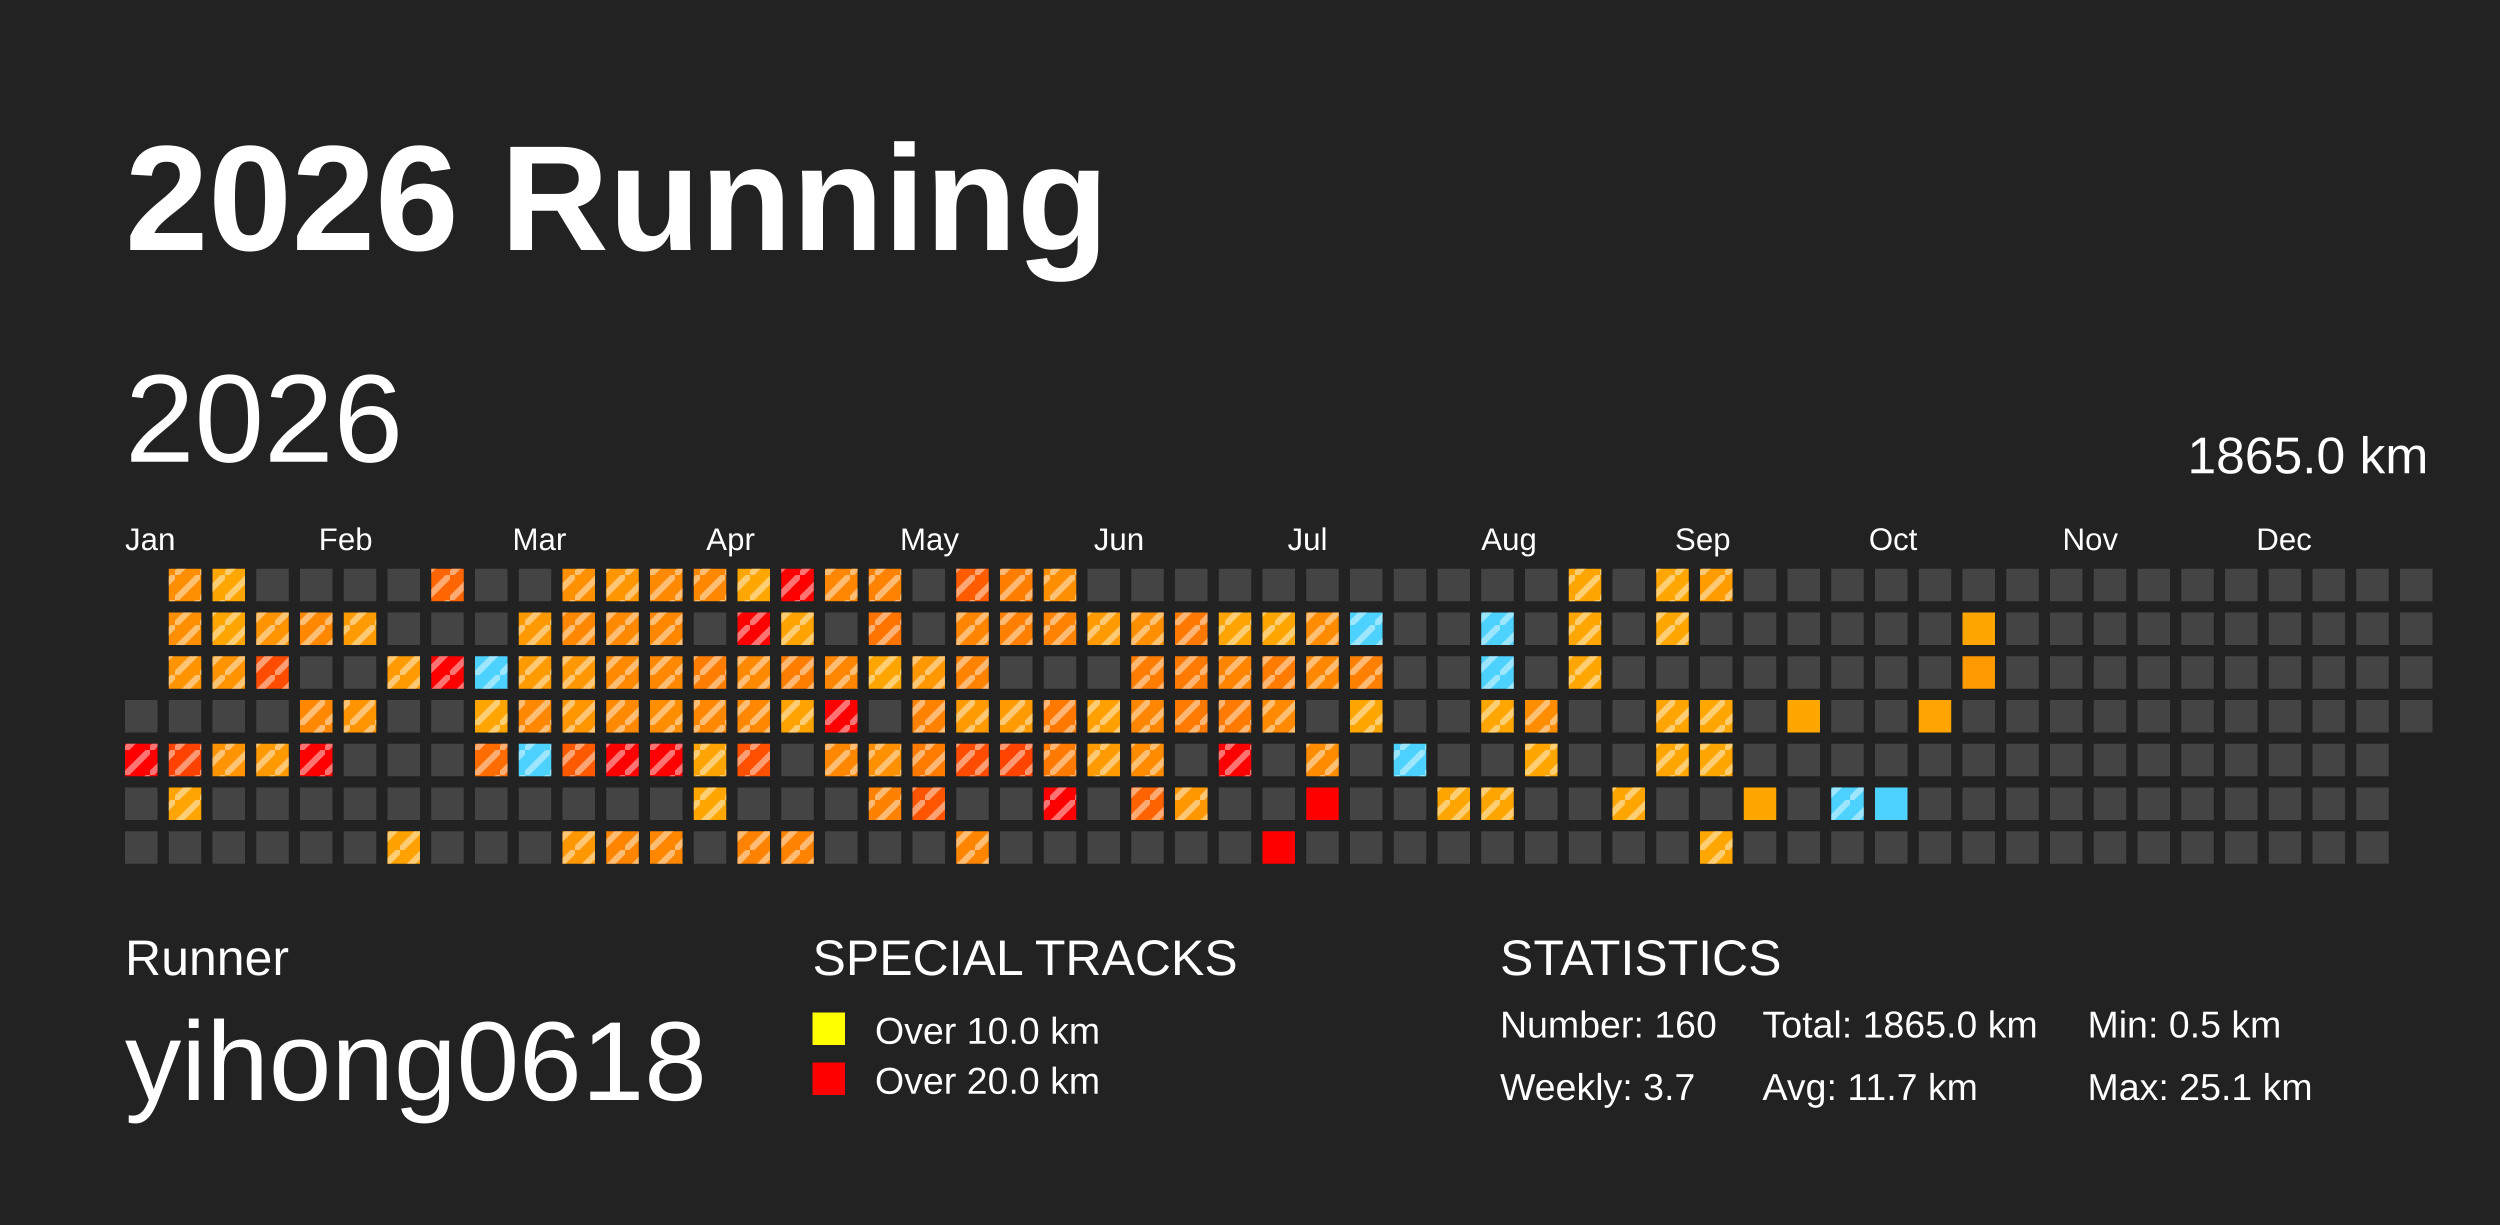
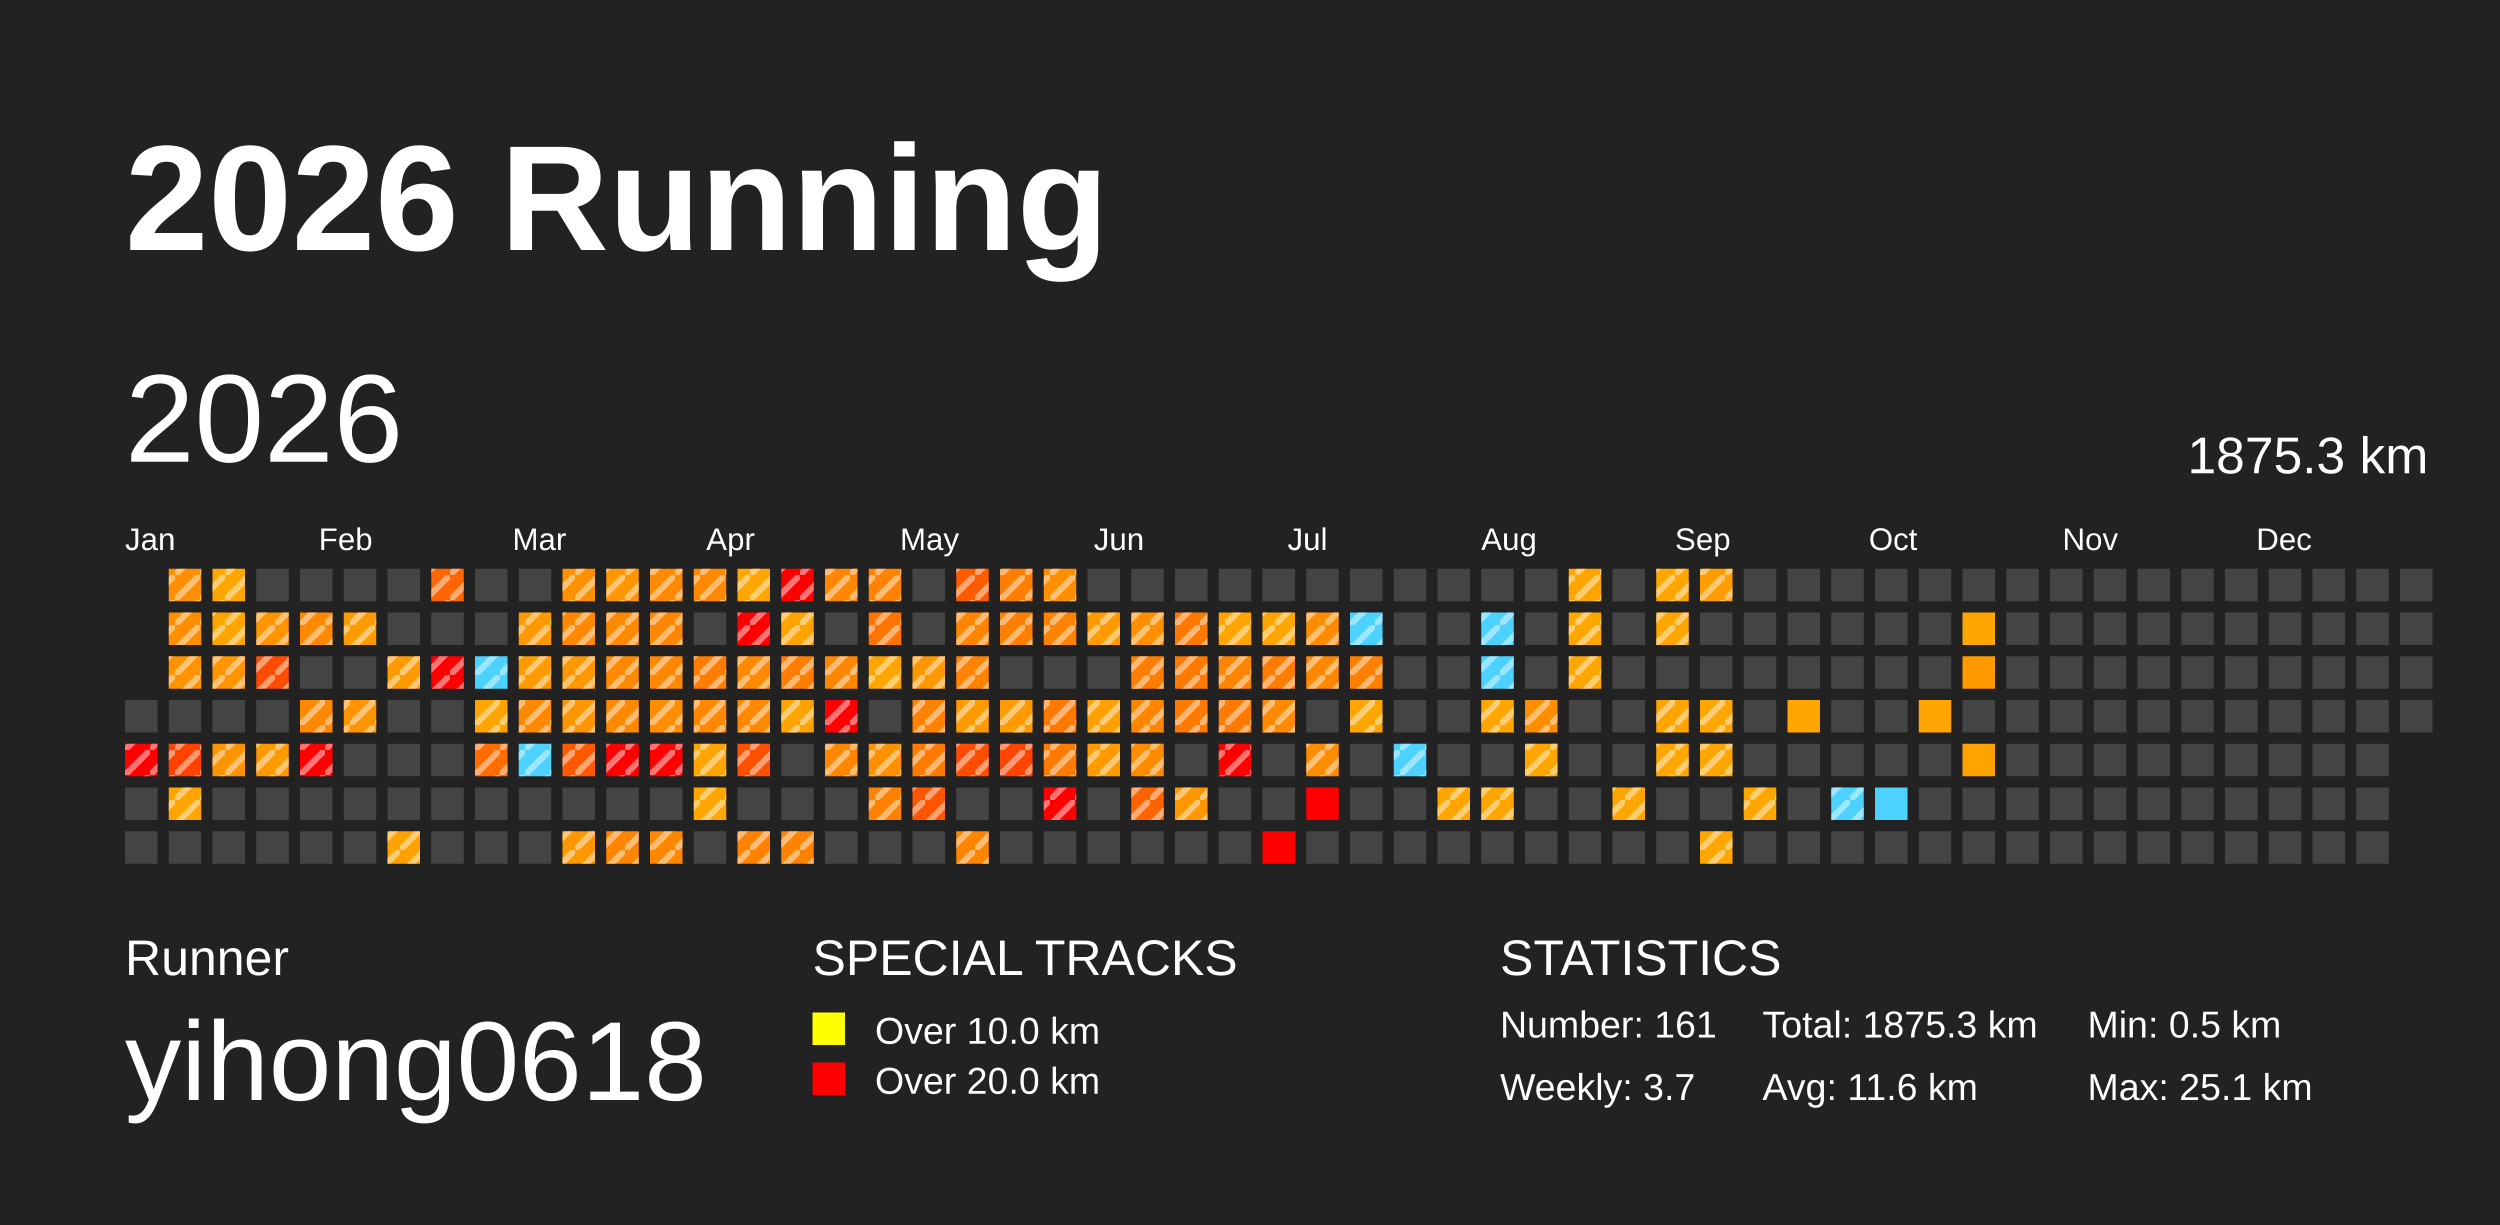
<svg xmlns="http://www.w3.org/2000/svg" baseProfile="full" height="98mm" version="1.1" viewBox="0,0,200,98" width="200mm">
  <defs>
    <pattern height="2" id="indoor-stripe" patternUnits="userSpaceOnUse" width="2">
      <line stroke="white" stroke-opacity="0.45" stroke-width="0.5" x1="0" x2="2" y1="2" y2="0" />
    </pattern>
  </defs>
  <rect fill="#222222" height="98" width="200" x="0" y="0" />
  <text fill="#FFFFFF" style="font-size:12px; font-family:Arial; font-weight:bold;" x="10" y="20">2026 Running</text>
  <text fill="#FFFFFF" style="font-size:4px; font-family:Arial" x="10" y="78">Runner</text>
  <text fill="#FFFFFF" style="font-size:9px; font-family:Arial" x="10" y="88">yihong0618</text>
  <text fill="#FFFFFF" style="font-size:4px; font-family:Arial" x="65" y="78">SPECIAL TRACKS</text>
  <rect fill="yellow" height="2.6" width="2.6" x="65" y="81" />
  <text fill="#FFFFFF" style="font-size:3px; font-family:Arial" x="70" y="83.5">Over 10.0 km</text>
  <rect fill="red" height="2.6" width="2.6" x="65" y="85" />
  <text fill="#FFFFFF" style="font-size:3px; font-family:Arial" x="70" y="87.5">Over 20.0 km</text>
  <text fill="#FFFFFF" style="font-size:4px; font-family:Arial" x="120" y="78">STATISTICS</text>
-   <text fill="#FFFFFF" style="font-size:3px; font-family:Arial" x="120" y="83">Number: 160</text>
+   <text fill="#FFFFFF" style="font-size:3px; font-family:Arial" x="120" y="83">Number: 161</text>
  <text fill="#FFFFFF" style="font-size:3px; font-family:Arial" x="120" y="88">Weekly: 3.7</text>
-   <text fill="#FFFFFF" style="font-size:3px; font-family:Arial" x="141" y="83">Total: 1865.0 km</text>
-   <text fill="#FFFFFF" style="font-size:3px; font-family:Arial" x="141" y="88">Avg: 11.7 km</text>
+   <text fill="#FFFFFF" style="font-size:3px; font-family:Arial" x="141" y="83">Total: 1875.3 km</text>
+   <text fill="#FFFFFF" style="font-size:3px; font-family:Arial" x="141" y="88">Avg: 11.6 km</text>
  <text fill="#FFFFFF" style="font-size:3px; font-family:Arial" x="167" y="83">Min: 0.5 km</text>
  <text fill="#FFFFFF" style="font-size:3px; font-family:Arial" x="167" y="88">Max: 25.1 km</text>
  <text dominant-baseline="hanging" fill="#FFFFFF" style="font-size:10.0px; font-family:Arial;" x="10" y="30">2026</text>
-   <text dominant-baseline="hanging" fill="#FFFFFF" style="font-size:4.125px; font-family:Arial;" x="175" y="35">1865.0 km</text>
+   <text dominant-baseline="hanging" fill="#FFFFFF" style="font-size:4.125px; font-family:Arial;" x="175" y="35">1875.3 km</text>
  <text fill="#FFFFFF" style="font-size:2.5px; font-family:Arial" x="10.0" y="44">Jan</text>
  <text fill="#FFFFFF" style="font-size:2.5px; font-family:Arial" x="25.5" y="44">Feb</text>
  <text fill="#FFFFFF" style="font-size:2.5px; font-family:Arial" x="41.0" y="44">Mar</text>
  <text fill="#FFFFFF" style="font-size:2.5px; font-family:Arial" x="56.5" y="44">Apr</text>
  <text fill="#FFFFFF" style="font-size:2.5px; font-family:Arial" x="72.0" y="44">May</text>
  <text fill="#FFFFFF" style="font-size:2.5px; font-family:Arial" x="87.5" y="44">Jun</text>
  <text fill="#FFFFFF" style="font-size:2.5px; font-family:Arial" x="103.0" y="44">Jul</text>
  <text fill="#FFFFFF" style="font-size:2.5px; font-family:Arial" x="118.5" y="44">Aug</text>
  <text fill="#FFFFFF" style="font-size:2.5px; font-family:Arial" x="134.0" y="44">Sep</text>
  <text fill="#FFFFFF" style="font-size:2.5px; font-family:Arial" x="149.5" y="44">Oct</text>
  <text fill="#FFFFFF" style="font-size:2.5px; font-family:Arial" x="165.0" y="44">Nov</text>
  <text fill="#FFFFFF" style="font-size:2.5px; font-family:Arial" x="180.5" y="44">Dec</text>
  <rect fill="#444444" height="2.6" width="2.6" x="10.0" y="56.0" />
  <rect fill="red" height="2.6" width="2.6" x="10.0" y="59.5" />
  <rect fill="url(#indoor-stripe)" height="2.6" style="pointer-events: none;" width="2.6" x="10.0" y="59.5" />
  <rect fill="#444444" height="2.6" width="2.6" x="10.0" y="63.0" />
  <rect fill="#444444" height="2.6" width="2.6" x="10.0" y="66.5" />
  <rect fill="#ff8f00" height="2.6" width="2.6" x="13.5" y="45.5" />
  <rect fill="url(#indoor-stripe)" height="2.6" style="pointer-events: none;" width="2.6" x="13.5" y="45.5" />
  <rect fill="#ff8f00" height="2.6" width="2.6" x="13.5" y="49.0" />
  <rect fill="url(#indoor-stripe)" height="2.6" style="pointer-events: none;" width="2.6" x="13.5" y="49.0" />
  <rect fill="#ff9300" height="2.6" width="2.6" x="13.5" y="52.5" />
  <rect fill="url(#indoor-stripe)" height="2.6" style="pointer-events: none;" width="2.6" x="13.5" y="52.5" />
  <rect fill="#444444" height="2.6" width="2.6" x="13.5" y="56.0" />
  <rect fill="#ff4200" height="2.6" width="2.6" x="13.5" y="59.5" />
  <rect fill="url(#indoor-stripe)" height="2.6" style="pointer-events: none;" width="2.6" x="13.5" y="59.5" />
  <rect fill="#ffa400" height="2.6" width="2.6" x="13.5" y="63.0" />
  <rect fill="url(#indoor-stripe)" height="2.6" style="pointer-events: none;" width="2.6" x="13.5" y="63.0" />
  <rect fill="#444444" height="2.6" width="2.6" x="13.5" y="66.5" />
  <rect fill="#ffa600" height="2.6" width="2.6" x="17.0" y="45.5" />
  <rect fill="url(#indoor-stripe)" height="2.6" style="pointer-events: none;" width="2.6" x="17.0" y="45.5" />
  <rect fill="#ffa500" height="2.6" width="2.6" x="17.0" y="49.0" />
  <rect fill="url(#indoor-stripe)" height="2.6" style="pointer-events: none;" width="2.6" x="17.0" y="49.0" />
  <rect fill="#ff9300" height="2.6" width="2.6" x="17.0" y="52.5" />
  <rect fill="url(#indoor-stripe)" height="2.6" style="pointer-events: none;" width="2.6" x="17.0" y="52.5" />
  <rect fill="#444444" height="2.6" width="2.6" x="17.0" y="56.0" />
  <rect fill="#ff9400" height="2.6" width="2.6" x="17.0" y="59.5" />
  <rect fill="url(#indoor-stripe)" height="2.6" style="pointer-events: none;" width="2.6" x="17.0" y="59.5" />
  <rect fill="#444444" height="2.6" width="2.6" x="17.0" y="63.0" />
  <rect fill="#444444" height="2.6" width="2.6" x="17.0" y="66.5" />
  <rect fill="#444444" height="2.6" width="2.6" x="20.5" y="45.5" />
  <rect fill="#ff9400" height="2.6" width="2.6" x="20.5" y="49.0" />
  <rect fill="url(#indoor-stripe)" height="2.6" style="pointer-events: none;" width="2.6" x="20.5" y="49.0" />
  <rect fill="#ff4c00" height="2.6" width="2.6" x="20.5" y="52.5" />
  <rect fill="url(#indoor-stripe)" height="2.6" style="pointer-events: none;" width="2.6" x="20.5" y="52.5" />
  <rect fill="#444444" height="2.6" width="2.6" x="20.5" y="56.0" />
  <rect fill="#ff9900" height="2.6" width="2.6" x="20.5" y="59.5" />
  <rect fill="url(#indoor-stripe)" height="2.6" style="pointer-events: none;" width="2.6" x="20.5" y="59.5" />
  <rect fill="#444444" height="2.6" width="2.6" x="20.5" y="63.0" />
  <rect fill="#444444" height="2.6" width="2.6" x="20.5" y="66.5" />
  <rect fill="#444444" height="2.6" width="2.6" x="24.0" y="45.5" />
  <rect fill="#ff8800" height="2.6" width="2.6" x="24.0" y="49.0" />
  <rect fill="url(#indoor-stripe)" height="2.6" style="pointer-events: none;" width="2.6" x="24.0" y="49.0" />
  <rect fill="#444444" height="2.6" width="2.6" x="24.0" y="52.5" />
  <rect fill="#ff8800" height="2.6" width="2.6" x="24.0" y="56.0" />
  <rect fill="url(#indoor-stripe)" height="2.6" style="pointer-events: none;" width="2.6" x="24.0" y="56.0" />
  <rect fill="red" height="2.6" width="2.6" x="24.0" y="59.5" />
  <rect fill="url(#indoor-stripe)" height="2.6" style="pointer-events: none;" width="2.6" x="24.0" y="59.5" />
  <rect fill="#444444" height="2.6" width="2.6" x="24.0" y="63.0" />
  <rect fill="#444444" height="2.6" width="2.6" x="24.0" y="66.5" />
  <rect fill="#444444" height="2.6" width="2.6" x="27.5" y="45.5" />
  <rect fill="#ff9b00" height="2.6" width="2.6" x="27.5" y="49.0" />
  <rect fill="url(#indoor-stripe)" height="2.6" style="pointer-events: none;" width="2.6" x="27.5" y="49.0" />
  <rect fill="#444444" height="2.6" width="2.6" x="27.5" y="52.5" />
  <rect fill="#ff9400" height="2.6" width="2.6" x="27.5" y="56.0" />
  <rect fill="url(#indoor-stripe)" height="2.6" style="pointer-events: none;" width="2.6" x="27.5" y="56.0" />
  <rect fill="#444444" height="2.6" width="2.6" x="27.5" y="59.5" />
  <rect fill="#444444" height="2.6" width="2.6" x="27.5" y="63.0" />
  <rect fill="#444444" height="2.6" width="2.6" x="27.5" y="66.5" />
  <rect fill="#444444" height="2.6" width="2.6" x="31.0" y="45.5" />
  <rect fill="#444444" height="2.6" width="2.6" x="31.0" y="49.0" />
  <rect fill="#ff9b00" height="2.6" width="2.6" x="31.0" y="52.5" />
  <rect fill="url(#indoor-stripe)" height="2.6" style="pointer-events: none;" width="2.6" x="31.0" y="52.5" />
  <rect fill="#444444" height="2.6" width="2.6" x="31.0" y="56.0" />
  <rect fill="#444444" height="2.6" width="2.6" x="31.0" y="59.5" />
  <rect fill="#444444" height="2.6" width="2.6" x="31.0" y="63.0" />
  <rect fill="#ffa200" height="2.6" width="2.6" x="31.0" y="66.5" />
  <rect fill="url(#indoor-stripe)" height="2.6" style="pointer-events: none;" width="2.6" x="31.0" y="66.5" />
  <rect fill="#ff6500" height="2.6" width="2.6" x="34.5" y="45.5" />
  <rect fill="url(#indoor-stripe)" height="2.6" style="pointer-events: none;" width="2.6" x="34.5" y="45.5" />
  <rect fill="#444444" height="2.6" width="2.6" x="34.5" y="49.0" />
  <rect fill="red" height="2.6" width="2.6" x="34.5" y="52.5" />
  <rect fill="url(#indoor-stripe)" height="2.6" style="pointer-events: none;" width="2.6" x="34.5" y="52.5" />
  <rect fill="#444444" height="2.6" width="2.6" x="34.5" y="56.0" />
  <rect fill="#444444" height="2.6" width="2.6" x="34.5" y="59.5" />
  <rect fill="#444444" height="2.6" width="2.6" x="34.5" y="63.0" />
  <rect fill="#444444" height="2.6" width="2.6" x="34.5" y="66.5" />
  <rect fill="#444444" height="2.6" width="2.6" x="38.0" y="45.5" />
  <rect fill="#444444" height="2.6" width="2.6" x="38.0" y="49.0" />
  <rect fill="#4dd2ff" height="2.6" width="2.6" x="38.0" y="52.5" />
  <rect fill="url(#indoor-stripe)" height="2.6" style="pointer-events: none;" width="2.6" x="38.0" y="52.5" />
  <rect fill="#ffa500" height="2.6" width="2.6" x="38.0" y="56.0" />
  <rect fill="url(#indoor-stripe)" height="2.6" style="pointer-events: none;" width="2.6" x="38.0" y="56.0" />
  <rect fill="#ff6c00" height="2.6" width="2.6" x="38.0" y="59.5" />
  <rect fill="url(#indoor-stripe)" height="2.6" style="pointer-events: none;" width="2.6" x="38.0" y="59.5" />
  <rect fill="#444444" height="2.6" width="2.6" x="38.0" y="63.0" />
  <rect fill="#444444" height="2.6" width="2.6" x="38.0" y="66.5" />
  <rect fill="#444444" height="2.6" width="2.6" x="41.5" y="45.5" />
  <rect fill="#ff9900" height="2.6" width="2.6" x="41.5" y="49.0" />
  <rect fill="url(#indoor-stripe)" height="2.6" style="pointer-events: none;" width="2.6" x="41.5" y="49.0" />
  <rect fill="#ff9b00" height="2.6" width="2.6" x="41.5" y="52.5" />
  <rect fill="url(#indoor-stripe)" height="2.6" style="pointer-events: none;" width="2.6" x="41.5" y="52.5" />
  <rect fill="#ff8800" height="2.6" width="2.6" x="41.5" y="56.0" />
  <rect fill="url(#indoor-stripe)" height="2.6" style="pointer-events: none;" width="2.6" x="41.5" y="56.0" />
  <rect fill="#4dd2ff" height="2.6" width="2.6" x="41.5" y="59.5" />
  <rect fill="url(#indoor-stripe)" height="2.6" style="pointer-events: none;" width="2.6" x="41.5" y="59.5" />
  <rect fill="#444444" height="2.6" width="2.6" x="41.5" y="63.0" />
  <rect fill="#444444" height="2.6" width="2.6" x="41.5" y="66.5" />
  <rect fill="#ff9000" height="2.6" width="2.6" x="45.0" y="45.5" />
  <rect fill="url(#indoor-stripe)" height="2.6" style="pointer-events: none;" width="2.6" x="45.0" y="45.5" />
  <rect fill="#ff8800" height="2.6" width="2.6" x="45.0" y="49.0" />
  <rect fill="url(#indoor-stripe)" height="2.6" style="pointer-events: none;" width="2.6" x="45.0" y="49.0" />
  <rect fill="#ff9700" height="2.6" width="2.6" x="45.0" y="52.5" />
  <rect fill="url(#indoor-stripe)" height="2.6" style="pointer-events: none;" width="2.6" x="45.0" y="52.5" />
  <rect fill="#ff9600" height="2.6" width="2.6" x="45.0" y="56.0" />
  <rect fill="url(#indoor-stripe)" height="2.6" style="pointer-events: none;" width="2.6" x="45.0" y="56.0" />
  <rect fill="#ff5900" height="2.6" width="2.6" x="45.0" y="59.5" />
  <rect fill="url(#indoor-stripe)" height="2.6" style="pointer-events: none;" width="2.6" x="45.0" y="59.5" />
  <rect fill="#444444" height="2.6" width="2.6" x="45.0" y="63.0" />
  <rect fill="#ff9700" height="2.6" width="2.6" x="45.0" y="66.5" />
  <rect fill="url(#indoor-stripe)" height="2.6" style="pointer-events: none;" width="2.6" x="45.0" y="66.5" />
  <rect fill="#ff9600" height="2.6" width="2.6" x="48.5" y="45.5" />
  <rect fill="url(#indoor-stripe)" height="2.6" style="pointer-events: none;" width="2.6" x="48.5" y="45.5" />
  <rect fill="#ff8900" height="2.6" width="2.6" x="48.5" y="49.0" />
  <rect fill="url(#indoor-stripe)" height="2.6" style="pointer-events: none;" width="2.6" x="48.5" y="49.0" />
  <rect fill="#ff8900" height="2.6" width="2.6" x="48.5" y="52.5" />
  <rect fill="url(#indoor-stripe)" height="2.6" style="pointer-events: none;" width="2.6" x="48.5" y="52.5" />
  <rect fill="#ff8900" height="2.6" width="2.6" x="48.5" y="56.0" />
  <rect fill="url(#indoor-stripe)" height="2.6" style="pointer-events: none;" width="2.6" x="48.5" y="56.0" />
  <rect fill="red" height="2.6" width="2.6" x="48.5" y="59.5" />
  <rect fill="url(#indoor-stripe)" height="2.6" style="pointer-events: none;" width="2.6" x="48.5" y="59.5" />
  <rect fill="#444444" height="2.6" width="2.6" x="48.5" y="63.0" />
  <rect fill="#ff8500" height="2.6" width="2.6" x="48.5" y="66.5" />
  <rect fill="url(#indoor-stripe)" height="2.6" style="pointer-events: none;" width="2.6" x="48.5" y="66.5" />
  <rect fill="#ff8900" height="2.6" width="2.6" x="52.0" y="45.5" />
  <rect fill="url(#indoor-stripe)" height="2.6" style="pointer-events: none;" width="2.6" x="52.0" y="45.5" />
  <rect fill="#ff8700" height="2.6" width="2.6" x="52.0" y="49.0" />
  <rect fill="url(#indoor-stripe)" height="2.6" style="pointer-events: none;" width="2.6" x="52.0" y="49.0" />
  <rect fill="#ff8800" height="2.6" width="2.6" x="52.0" y="52.5" />
  <rect fill="url(#indoor-stripe)" height="2.6" style="pointer-events: none;" width="2.6" x="52.0" y="52.5" />
  <rect fill="#ff8d00" height="2.6" width="2.6" x="52.0" y="56.0" />
  <rect fill="url(#indoor-stripe)" height="2.6" style="pointer-events: none;" width="2.6" x="52.0" y="56.0" />
  <rect fill="red" height="2.6" width="2.6" x="52.0" y="59.5" />
  <rect fill="url(#indoor-stripe)" height="2.6" style="pointer-events: none;" width="2.6" x="52.0" y="59.5" />
  <rect fill="#444444" height="2.6" width="2.6" x="52.0" y="63.0" />
  <rect fill="#ff8700" height="2.6" width="2.6" x="52.0" y="66.5" />
  <rect fill="url(#indoor-stripe)" height="2.6" style="pointer-events: none;" width="2.6" x="52.0" y="66.5" />
  <rect fill="#ff8800" height="2.6" width="2.6" x="55.5" y="45.5" />
  <rect fill="url(#indoor-stripe)" height="2.6" style="pointer-events: none;" width="2.6" x="55.5" y="45.5" />
  <rect fill="#444444" height="2.6" width="2.6" x="55.5" y="49.0" />
  <rect fill="#ff7d00" height="2.6" width="2.6" x="55.5" y="52.5" />
  <rect fill="url(#indoor-stripe)" height="2.6" style="pointer-events: none;" width="2.6" x="55.5" y="52.5" />
  <rect fill="#ff8800" height="2.6" width="2.6" x="55.5" y="56.0" />
  <rect fill="url(#indoor-stripe)" height="2.6" style="pointer-events: none;" width="2.6" x="55.5" y="56.0" />
  <rect fill="#ffa400" height="2.6" width="2.6" x="55.5" y="59.5" />
  <rect fill="url(#indoor-stripe)" height="2.6" style="pointer-events: none;" width="2.6" x="55.5" y="59.5" />
  <rect fill="#ffa600" height="2.6" width="2.6" x="55.5" y="63.0" />
  <rect fill="url(#indoor-stripe)" height="2.6" style="pointer-events: none;" width="2.6" x="55.5" y="63.0" />
  <rect fill="#444444" height="2.6" width="2.6" x="55.5" y="66.5" />
  <rect fill="#ffa600" height="2.6" width="2.6" x="59.0" y="45.5" />
  <rect fill="url(#indoor-stripe)" height="2.6" style="pointer-events: none;" width="2.6" x="59.0" y="45.5" />
  <rect fill="red" height="2.6" width="2.6" x="59.0" y="49.0" />
  <rect fill="url(#indoor-stripe)" height="2.6" style="pointer-events: none;" width="2.6" x="59.0" y="49.0" />
  <rect fill="#ff8900" height="2.6" width="2.6" x="59.0" y="52.5" />
  <rect fill="url(#indoor-stripe)" height="2.6" style="pointer-events: none;" width="2.6" x="59.0" y="52.5" />
  <rect fill="#ff8800" height="2.6" width="2.6" x="59.0" y="56.0" />
  <rect fill="url(#indoor-stripe)" height="2.6" style="pointer-events: none;" width="2.6" x="59.0" y="56.0" />
  <rect fill="#ff4f00" height="2.6" width="2.6" x="59.0" y="59.5" />
  <rect fill="url(#indoor-stripe)" height="2.6" style="pointer-events: none;" width="2.6" x="59.0" y="59.5" />
  <rect fill="#444444" height="2.6" width="2.6" x="59.0" y="63.0" />
  <rect fill="#ff8200" height="2.6" width="2.6" x="59.0" y="66.5" />
  <rect fill="url(#indoor-stripe)" height="2.6" style="pointer-events: none;" width="2.6" x="59.0" y="66.5" />
  <rect fill="red" height="2.6" width="2.6" x="62.5" y="45.5" />
  <rect fill="url(#indoor-stripe)" height="2.6" style="pointer-events: none;" width="2.6" x="62.5" y="45.5" />
  <rect fill="#ffa300" height="2.6" width="2.6" x="62.5" y="49.0" />
  <rect fill="url(#indoor-stripe)" height="2.6" style="pointer-events: none;" width="2.6" x="62.5" y="49.0" />
  <rect fill="#ff7e00" height="2.6" width="2.6" x="62.5" y="52.5" />
  <rect fill="url(#indoor-stripe)" height="2.6" style="pointer-events: none;" width="2.6" x="62.5" y="52.5" />
  <rect fill="#ffa300" height="2.6" width="2.6" x="62.5" y="56.0" />
  <rect fill="url(#indoor-stripe)" height="2.6" style="pointer-events: none;" width="2.6" x="62.5" y="56.0" />
  <rect fill="#444444" height="2.6" width="2.6" x="62.5" y="59.5" />
  <rect fill="#444444" height="2.6" width="2.6" x="62.5" y="63.0" />
  <rect fill="#ff8200" height="2.6" width="2.6" x="62.5" y="66.5" />
  <rect fill="url(#indoor-stripe)" height="2.6" style="pointer-events: none;" width="2.6" x="62.5" y="66.5" />
  <rect fill="#ff8600" height="2.6" width="2.6" x="66.0" y="45.5" />
  <rect fill="url(#indoor-stripe)" height="2.6" style="pointer-events: none;" width="2.6" x="66.0" y="45.5" />
  <rect fill="#444444" height="2.6" width="2.6" x="66.0" y="49.0" />
  <rect fill="#ff8600" height="2.6" width="2.6" x="66.0" y="52.5" />
  <rect fill="url(#indoor-stripe)" height="2.6" style="pointer-events: none;" width="2.6" x="66.0" y="52.5" />
  <rect fill="red" height="2.6" width="2.6" x="66.0" y="56.0" />
  <rect fill="url(#indoor-stripe)" height="2.6" style="pointer-events: none;" width="2.6" x="66.0" y="56.0" />
  <rect fill="#ff8700" height="2.6" width="2.6" x="66.0" y="59.5" />
  <rect fill="url(#indoor-stripe)" height="2.6" style="pointer-events: none;" width="2.6" x="66.0" y="59.5" />
  <rect fill="#444444" height="2.6" width="2.6" x="66.0" y="63.0" />
  <rect fill="#444444" height="2.6" width="2.6" x="66.0" y="66.5" />
  <rect fill="#ff8200" height="2.6" width="2.6" x="69.5" y="45.5" />
  <rect fill="url(#indoor-stripe)" height="2.6" style="pointer-events: none;" width="2.6" x="69.5" y="45.5" />
  <rect fill="#ff7300" height="2.6" width="2.6" x="69.5" y="49.0" />
  <rect fill="url(#indoor-stripe)" height="2.6" style="pointer-events: none;" width="2.6" x="69.5" y="49.0" />
  <rect fill="#ffa500" height="2.6" width="2.6" x="69.5" y="52.5" />
  <rect fill="url(#indoor-stripe)" height="2.6" style="pointer-events: none;" width="2.6" x="69.5" y="52.5" />
  <rect fill="#444444" height="2.6" width="2.6" x="69.5" y="56.0" />
  <rect fill="#ff9000" height="2.6" width="2.6" x="69.5" y="59.5" />
  <rect fill="url(#indoor-stripe)" height="2.6" style="pointer-events: none;" width="2.6" x="69.5" y="59.5" />
  <rect fill="#ff8100" height="2.6" width="2.6" x="69.5" y="63.0" />
  <rect fill="url(#indoor-stripe)" height="2.6" style="pointer-events: none;" width="2.6" x="69.5" y="63.0" />
  <rect fill="#444444" height="2.6" width="2.6" x="69.5" y="66.5" />
  <rect fill="#444444" height="2.6" width="2.6" x="73.0" y="45.5" />
  <rect fill="#444444" height="2.6" width="2.6" x="73.0" y="49.0" />
  <rect fill="#ff9700" height="2.6" width="2.6" x="73.0" y="52.5" />
  <rect fill="url(#indoor-stripe)" height="2.6" style="pointer-events: none;" width="2.6" x="73.0" y="52.5" />
  <rect fill="#ff8100" height="2.6" width="2.6" x="73.0" y="56.0" />
  <rect fill="url(#indoor-stripe)" height="2.6" style="pointer-events: none;" width="2.6" x="73.0" y="56.0" />
  <rect fill="#ff7b00" height="2.6" width="2.6" x="73.0" y="59.5" />
  <rect fill="url(#indoor-stripe)" height="2.6" style="pointer-events: none;" width="2.6" x="73.0" y="59.5" />
  <rect fill="#ff5500" height="2.6" width="2.6" x="73.0" y="63.0" />
  <rect fill="url(#indoor-stripe)" height="2.6" style="pointer-events: none;" width="2.6" x="73.0" y="63.0" />
  <rect fill="#444444" height="2.6" width="2.6" x="73.0" y="66.5" />
  <rect fill="#ff5c00" height="2.6" width="2.6" x="76.5" y="45.5" />
  <rect fill="url(#indoor-stripe)" height="2.6" style="pointer-events: none;" width="2.6" x="76.5" y="45.5" />
  <rect fill="#ff8500" height="2.6" width="2.6" x="76.5" y="49.0" />
  <rect fill="url(#indoor-stripe)" height="2.6" style="pointer-events: none;" width="2.6" x="76.5" y="49.0" />
  <rect fill="#ff8200" height="2.6" width="2.6" x="76.5" y="52.5" />
  <rect fill="url(#indoor-stripe)" height="2.6" style="pointer-events: none;" width="2.6" x="76.5" y="52.5" />
  <rect fill="#ff9b00" height="2.6" width="2.6" x="76.5" y="56.0" />
  <rect fill="url(#indoor-stripe)" height="2.6" style="pointer-events: none;" width="2.6" x="76.5" y="56.0" />
  <rect fill="#ff4c00" height="2.6" width="2.6" x="76.5" y="59.5" />
  <rect fill="url(#indoor-stripe)" height="2.6" style="pointer-events: none;" width="2.6" x="76.5" y="59.5" />
  <rect fill="#444444" height="2.6" width="2.6" x="76.5" y="63.0" />
  <rect fill="#ff8500" height="2.6" width="2.6" x="76.5" y="66.5" />
  <rect fill="url(#indoor-stripe)" height="2.6" style="pointer-events: none;" width="2.6" x="76.5" y="66.5" />
  <rect fill="#ff7e00" height="2.6" width="2.6" x="80.0" y="45.5" />
  <rect fill="url(#indoor-stripe)" height="2.6" style="pointer-events: none;" width="2.6" x="80.0" y="45.5" />
  <rect fill="#ff8000" height="2.6" width="2.6" x="80.0" y="49.0" />
  <rect fill="url(#indoor-stripe)" height="2.6" style="pointer-events: none;" width="2.6" x="80.0" y="49.0" />
  <rect fill="#444444" height="2.6" width="2.6" x="80.0" y="52.5" />
  <rect fill="#ff9a00" height="2.6" width="2.6" x="80.0" y="56.0" />
  <rect fill="url(#indoor-stripe)" height="2.6" style="pointer-events: none;" width="2.6" x="80.0" y="56.0" />
  <rect fill="#ff4400" height="2.6" width="2.6" x="80.0" y="59.5" />
  <rect fill="url(#indoor-stripe)" height="2.6" style="pointer-events: none;" width="2.6" x="80.0" y="59.5" />
  <rect fill="#444444" height="2.6" width="2.6" x="80.0" y="63.0" />
  <rect fill="#444444" height="2.6" width="2.6" x="80.0" y="66.5" />
  <rect fill="#ff8e00" height="2.6" width="2.6" x="83.5" y="45.5" />
  <rect fill="url(#indoor-stripe)" height="2.6" style="pointer-events: none;" width="2.6" x="83.5" y="45.5" />
  <rect fill="#ff8200" height="2.6" width="2.6" x="83.5" y="49.0" />
  <rect fill="url(#indoor-stripe)" height="2.6" style="pointer-events: none;" width="2.6" x="83.5" y="49.0" />
  <rect fill="#444444" height="2.6" width="2.6" x="83.5" y="52.5" />
  <rect fill="#ff7900" height="2.6" width="2.6" x="83.5" y="56.0" />
  <rect fill="url(#indoor-stripe)" height="2.6" style="pointer-events: none;" width="2.6" x="83.5" y="56.0" />
  <rect fill="#ff7a00" height="2.6" width="2.6" x="83.5" y="59.5" />
  <rect fill="url(#indoor-stripe)" height="2.6" style="pointer-events: none;" width="2.6" x="83.5" y="59.5" />
  <rect fill="red" height="2.6" width="2.6" x="83.5" y="63.0" />
  <rect fill="url(#indoor-stripe)" height="2.6" style="pointer-events: none;" width="2.6" x="83.5" y="63.0" />
  <rect fill="#444444" height="2.6" width="2.6" x="83.5" y="66.5" />
  <rect fill="#444444" height="2.6" width="2.6" x="87.0" y="45.5" />
  <rect fill="#ff9b00" height="2.6" width="2.6" x="87.0" y="49.0" />
  <rect fill="url(#indoor-stripe)" height="2.6" style="pointer-events: none;" width="2.6" x="87.0" y="49.0" />
  <rect fill="#444444" height="2.6" width="2.6" x="87.0" y="52.5" />
  <rect fill="#ffa000" height="2.6" width="2.6" x="87.0" y="56.0" />
  <rect fill="url(#indoor-stripe)" height="2.6" style="pointer-events: none;" width="2.6" x="87.0" y="56.0" />
  <rect fill="#ff9b00" height="2.6" width="2.6" x="87.0" y="59.5" />
  <rect fill="url(#indoor-stripe)" height="2.6" style="pointer-events: none;" width="2.6" x="87.0" y="59.5" />
  <rect fill="#444444" height="2.6" width="2.6" x="87.0" y="63.0" />
  <rect fill="#444444" height="2.6" width="2.6" x="87.0" y="66.5" />
  <rect fill="#444444" height="2.6" width="2.6" x="90.5" y="45.5" />
  <rect fill="#ff8f00" height="2.6" width="2.6" x="90.5" y="49.0" />
  <rect fill="url(#indoor-stripe)" height="2.6" style="pointer-events: none;" width="2.6" x="90.5" y="49.0" />
  <rect fill="#ff7d00" height="2.6" width="2.6" x="90.5" y="52.5" />
  <rect fill="url(#indoor-stripe)" height="2.6" style="pointer-events: none;" width="2.6" x="90.5" y="52.5" />
  <rect fill="#ff8600" height="2.6" width="2.6" x="90.5" y="56.0" />
  <rect fill="url(#indoor-stripe)" height="2.6" style="pointer-events: none;" width="2.6" x="90.5" y="56.0" />
  <rect fill="#ff8b00" height="2.6" width="2.6" x="90.5" y="59.5" />
  <rect fill="url(#indoor-stripe)" height="2.6" style="pointer-events: none;" width="2.6" x="90.5" y="59.5" />
  <rect fill="#ff6300" height="2.6" width="2.6" x="90.5" y="63.0" />
  <rect fill="url(#indoor-stripe)" height="2.6" style="pointer-events: none;" width="2.6" x="90.5" y="63.0" />
  <rect fill="#444444" height="2.6" width="2.6" x="90.5" y="66.5" />
  <rect fill="#444444" height="2.6" width="2.6" x="94.0" y="45.5" />
  <rect fill="#ff7900" height="2.6" width="2.6" x="94.0" y="49.0" />
  <rect fill="url(#indoor-stripe)" height="2.6" style="pointer-events: none;" width="2.6" x="94.0" y="49.0" />
  <rect fill="#ff7a00" height="2.6" width="2.6" x="94.0" y="52.5" />
  <rect fill="url(#indoor-stripe)" height="2.6" style="pointer-events: none;" width="2.6" x="94.0" y="52.5" />
  <rect fill="#ff7a00" height="2.6" width="2.6" x="94.0" y="56.0" />
  <rect fill="url(#indoor-stripe)" height="2.6" style="pointer-events: none;" width="2.6" x="94.0" y="56.0" />
  <rect fill="#444444" height="2.6" width="2.6" x="94.0" y="59.5" />
  <rect fill="#ff9700" height="2.6" width="2.6" x="94.0" y="63.0" />
  <rect fill="url(#indoor-stripe)" height="2.6" style="pointer-events: none;" width="2.6" x="94.0" y="63.0" />
  <rect fill="#444444" height="2.6" width="2.6" x="94.0" y="66.5" />
  <rect fill="#444444" height="2.6" width="2.6" x="97.5" y="45.5" />
  <rect fill="#ffa400" height="2.6" width="2.6" x="97.5" y="49.0" />
  <rect fill="url(#indoor-stripe)" height="2.6" style="pointer-events: none;" width="2.6" x="97.5" y="49.0" />
  <rect fill="#ff8400" height="2.6" width="2.6" x="97.5" y="52.5" />
  <rect fill="url(#indoor-stripe)" height="2.6" style="pointer-events: none;" width="2.6" x="97.5" y="52.5" />
  <rect fill="#ff7a00" height="2.6" width="2.6" x="97.5" y="56.0" />
  <rect fill="url(#indoor-stripe)" height="2.6" style="pointer-events: none;" width="2.6" x="97.5" y="56.0" />
  <rect fill="red" height="2.6" width="2.6" x="97.5" y="59.5" />
  <rect fill="url(#indoor-stripe)" height="2.6" style="pointer-events: none;" width="2.6" x="97.5" y="59.5" />
  <rect fill="#444444" height="2.6" width="2.6" x="97.5" y="63.0" />
  <rect fill="#444444" height="2.6" width="2.6" x="97.5" y="66.5" />
  <rect fill="#444444" height="2.6" width="2.6" x="101.0" y="45.5" />
  <rect fill="#ffa500" height="2.6" width="2.6" x="101.0" y="49.0" />
  <rect fill="url(#indoor-stripe)" height="2.6" style="pointer-events: none;" width="2.6" x="101.0" y="49.0" />
  <rect fill="#ff7c00" height="2.6" width="2.6" x="101.0" y="52.5" />
  <rect fill="url(#indoor-stripe)" height="2.6" style="pointer-events: none;" width="2.6" x="101.0" y="52.5" />
  <rect fill="#ff8a00" height="2.6" width="2.6" x="101.0" y="56.0" />
  <rect fill="url(#indoor-stripe)" height="2.6" style="pointer-events: none;" width="2.6" x="101.0" y="56.0" />
  <rect fill="#444444" height="2.6" width="2.6" x="101.0" y="59.5" />
  <rect fill="#444444" height="2.6" width="2.6" x="101.0" y="63.0" />
  <rect fill="red" height="2.6" width="2.6" x="101.0" y="66.5" />
  <rect fill="#444444" height="2.6" width="2.6" x="104.5" y="45.5" />
  <rect fill="#ff8c00" height="2.6" width="2.6" x="104.5" y="49.0" />
  <rect fill="url(#indoor-stripe)" height="2.6" style="pointer-events: none;" width="2.6" x="104.5" y="49.0" />
  <rect fill="#ff8800" height="2.6" width="2.6" x="104.5" y="52.5" />
  <rect fill="url(#indoor-stripe)" height="2.6" style="pointer-events: none;" width="2.6" x="104.5" y="52.5" />
  <rect fill="#444444" height="2.6" width="2.6" x="104.5" y="56.0" />
  <rect fill="#ff8c00" height="2.6" width="2.6" x="104.5" y="59.5" />
  <rect fill="url(#indoor-stripe)" height="2.6" style="pointer-events: none;" width="2.6" x="104.5" y="59.5" />
  <rect fill="red" height="2.6" width="2.6" x="104.5" y="63.0" />
  <rect fill="#444444" height="2.6" width="2.6" x="104.5" y="66.5" />
  <rect fill="#444444" height="2.6" width="2.6" x="108.0" y="45.5" />
  <rect fill="#4dd2ff" height="2.6" width="2.6" x="108.0" y="49.0" />
  <rect fill="url(#indoor-stripe)" height="2.6" style="pointer-events: none;" width="2.6" x="108.0" y="49.0" />
  <rect fill="#ff7f00" height="2.6" width="2.6" x="108.0" y="52.5" />
  <rect fill="url(#indoor-stripe)" height="2.6" style="pointer-events: none;" width="2.6" x="108.0" y="52.5" />
  <rect fill="#ffa500" height="2.6" width="2.6" x="108.0" y="56.0" />
  <rect fill="url(#indoor-stripe)" height="2.6" style="pointer-events: none;" width="2.6" x="108.0" y="56.0" />
  <rect fill="#444444" height="2.6" width="2.6" x="108.0" y="59.5" />
  <rect fill="#444444" height="2.6" width="2.6" x="108.0" y="63.0" />
  <rect fill="#444444" height="2.6" width="2.6" x="108.0" y="66.5" />
  <rect fill="#444444" height="2.6" width="2.6" x="111.5" y="45.5" />
  <rect fill="#444444" height="2.6" width="2.6" x="111.5" y="49.0" />
  <rect fill="#444444" height="2.6" width="2.6" x="111.5" y="52.5" />
  <rect fill="#444444" height="2.6" width="2.6" x="111.5" y="56.0" />
  <rect fill="#4dd2ff" height="2.6" width="2.6" x="111.5" y="59.5" />
  <rect fill="url(#indoor-stripe)" height="2.6" style="pointer-events: none;" width="2.6" x="111.5" y="59.5" />
  <rect fill="#444444" height="2.6" width="2.6" x="111.5" y="63.0" />
  <rect fill="#444444" height="2.6" width="2.6" x="111.5" y="66.5" />
  <rect fill="#444444" height="2.6" width="2.6" x="115.0" y="45.5" />
  <rect fill="#444444" height="2.6" width="2.6" x="115.0" y="49.0" />
  <rect fill="#444444" height="2.6" width="2.6" x="115.0" y="52.5" />
  <rect fill="#444444" height="2.6" width="2.6" x="115.0" y="56.0" />
  <rect fill="#444444" height="2.6" width="2.6" x="115.0" y="59.5" />
  <rect fill="#ffa500" height="2.6" width="2.6" x="115.0" y="63.0" />
  <rect fill="url(#indoor-stripe)" height="2.6" style="pointer-events: none;" width="2.6" x="115.0" y="63.0" />
  <rect fill="#444444" height="2.6" width="2.6" x="115.0" y="66.5" />
  <rect fill="#444444" height="2.6" width="2.6" x="118.5" y="45.5" />
  <rect fill="#4dd2ff" height="2.6" width="2.6" x="118.5" y="49.0" />
  <rect fill="url(#indoor-stripe)" height="2.6" style="pointer-events: none;" width="2.6" x="118.5" y="49.0" />
  <rect fill="#4dd2ff" height="2.6" width="2.6" x="118.5" y="52.5" />
  <rect fill="url(#indoor-stripe)" height="2.6" style="pointer-events: none;" width="2.6" x="118.5" y="52.5" />
  <rect fill="#ffa600" height="2.6" width="2.6" x="118.5" y="56.0" />
  <rect fill="url(#indoor-stripe)" height="2.6" style="pointer-events: none;" width="2.6" x="118.5" y="56.0" />
  <rect fill="#444444" height="2.6" width="2.6" x="118.5" y="59.5" />
  <rect fill="#ffa500" height="2.6" width="2.6" x="118.5" y="63.0" />
  <rect fill="url(#indoor-stripe)" height="2.6" style="pointer-events: none;" width="2.6" x="118.5" y="63.0" />
  <rect fill="#444444" height="2.6" width="2.6" x="118.5" y="66.5" />
  <rect fill="#444444" height="2.6" width="2.6" x="122.0" y="45.5" />
  <rect fill="#444444" height="2.6" width="2.6" x="122.0" y="49.0" />
  <rect fill="#444444" height="2.6" width="2.6" x="122.0" y="52.5" />
  <rect fill="#ff8d00" height="2.6" width="2.6" x="122.0" y="56.0" />
  <rect fill="url(#indoor-stripe)" height="2.6" style="pointer-events: none;" width="2.6" x="122.0" y="56.0" />
  <rect fill="#ffa600" height="2.6" width="2.6" x="122.0" y="59.5" />
  <rect fill="url(#indoor-stripe)" height="2.6" style="pointer-events: none;" width="2.6" x="122.0" y="59.5" />
  <rect fill="#444444" height="2.6" width="2.6" x="122.0" y="63.0" />
  <rect fill="#444444" height="2.6" width="2.6" x="122.0" y="66.5" />
  <rect fill="#ffa500" height="2.6" width="2.6" x="125.5" y="45.5" />
  <rect fill="url(#indoor-stripe)" height="2.6" style="pointer-events: none;" width="2.6" x="125.5" y="45.5" />
  <rect fill="#ffa600" height="2.6" width="2.6" x="125.5" y="49.0" />
  <rect fill="url(#indoor-stripe)" height="2.6" style="pointer-events: none;" width="2.6" x="125.5" y="49.0" />
  <rect fill="#ffa600" height="2.6" width="2.6" x="125.5" y="52.5" />
  <rect fill="url(#indoor-stripe)" height="2.6" style="pointer-events: none;" width="2.6" x="125.5" y="52.5" />
  <rect fill="#444444" height="2.6" width="2.6" x="125.5" y="56.0" />
  <rect fill="#444444" height="2.6" width="2.6" x="125.5" y="59.5" />
  <rect fill="#444444" height="2.6" width="2.6" x="125.5" y="63.0" />
  <rect fill="#444444" height="2.6" width="2.6" x="125.5" y="66.5" />
  <rect fill="#444444" height="2.6" width="2.6" x="129.0" y="45.5" />
  <rect fill="#444444" height="2.6" width="2.6" x="129.0" y="49.0" />
  <rect fill="#444444" height="2.6" width="2.6" x="129.0" y="52.5" />
  <rect fill="#444444" height="2.6" width="2.6" x="129.0" y="56.0" />
  <rect fill="#444444" height="2.6" width="2.6" x="129.0" y="59.5" />
  <rect fill="#ffa500" height="2.6" width="2.6" x="129.0" y="63.0" />
  <rect fill="url(#indoor-stripe)" height="2.6" style="pointer-events: none;" width="2.6" x="129.0" y="63.0" />
  <rect fill="#444444" height="2.6" width="2.6" x="129.0" y="66.5" />
  <rect fill="#ffa600" height="2.6" width="2.6" x="132.5" y="45.5" />
  <rect fill="url(#indoor-stripe)" height="2.6" style="pointer-events: none;" width="2.6" x="132.5" y="45.5" />
  <rect fill="#ffa600" height="2.6" width="2.6" x="132.5" y="49.0" />
  <rect fill="url(#indoor-stripe)" height="2.6" style="pointer-events: none;" width="2.6" x="132.5" y="49.0" />
  <rect fill="#444444" height="2.6" width="2.6" x="132.5" y="52.5" />
  <rect fill="#ffa400" height="2.6" width="2.6" x="132.5" y="56.0" />
  <rect fill="url(#indoor-stripe)" height="2.6" style="pointer-events: none;" width="2.6" x="132.5" y="56.0" />
  <rect fill="#ffa600" height="2.6" width="2.6" x="132.5" y="59.5" />
  <rect fill="url(#indoor-stripe)" height="2.6" style="pointer-events: none;" width="2.6" x="132.5" y="59.5" />
  <rect fill="#444444" height="2.6" width="2.6" x="132.5" y="63.0" />
  <rect fill="#444444" height="2.6" width="2.6" x="132.5" y="66.5" />
  <rect fill="#ff9c00" height="2.6" width="2.6" x="136.0" y="45.5" />
  <rect fill="url(#indoor-stripe)" height="2.6" style="pointer-events: none;" width="2.6" x="136.0" y="45.5" />
  <rect fill="#444444" height="2.6" width="2.6" x="136.0" y="49.0" />
  <rect fill="#444444" height="2.6" width="2.6" x="136.0" y="52.5" />
  <rect fill="#ffa600" height="2.6" width="2.6" x="136.0" y="56.0" />
  <rect fill="url(#indoor-stripe)" height="2.6" style="pointer-events: none;" width="2.6" x="136.0" y="56.0" />
  <rect fill="#ffa500" height="2.6" width="2.6" x="136.0" y="59.5" />
  <rect fill="url(#indoor-stripe)" height="2.6" style="pointer-events: none;" width="2.6" x="136.0" y="59.5" />
  <rect fill="#444444" height="2.6" width="2.6" x="136.0" y="63.0" />
  <rect fill="#ffa600" height="2.6" width="2.6" x="136.0" y="66.5" />
  <rect fill="url(#indoor-stripe)" height="2.6" style="pointer-events: none;" width="2.6" x="136.0" y="66.5" />
  <rect fill="#444444" height="2.6" width="2.6" x="139.5" y="45.5" />
  <rect fill="#444444" height="2.6" width="2.6" x="139.5" y="49.0" />
  <rect fill="#444444" height="2.6" width="2.6" x="139.5" y="52.5" />
  <rect fill="#444444" height="2.6" width="2.6" x="139.5" y="56.0" />
  <rect fill="#444444" height="2.6" width="2.6" x="139.5" y="59.5" />
  <rect fill="#ffa600" height="2.6" width="2.6" x="139.5" y="63.0" />
+   <rect fill="url(#indoor-stripe)" height="2.6" style="pointer-events: none;" width="2.6" x="139.5" y="63.0" />
  <rect fill="#444444" height="2.6" width="2.6" x="139.5" y="66.5" />
  <rect fill="#444444" height="2.6" width="2.6" x="143.0" y="45.5" />
  <rect fill="#444444" height="2.6" width="2.6" x="143.0" y="49.0" />
  <rect fill="#444444" height="2.6" width="2.6" x="143.0" y="52.5" />
  <rect fill="#ffa600" height="2.6" width="2.6" x="143.0" y="56.0" />
  <rect fill="#444444" height="2.6" width="2.6" x="143.0" y="59.5" />
  <rect fill="#444444" height="2.6" width="2.6" x="143.0" y="63.0" />
  <rect fill="#444444" height="2.6" width="2.6" x="143.0" y="66.5" />
  <rect fill="#444444" height="2.6" width="2.6" x="146.5" y="45.5" />
  <rect fill="#444444" height="2.6" width="2.6" x="146.5" y="49.0" />
  <rect fill="#444444" height="2.6" width="2.6" x="146.5" y="52.5" />
  <rect fill="#444444" height="2.6" width="2.6" x="146.5" y="56.0" />
  <rect fill="#444444" height="2.6" width="2.6" x="146.5" y="59.5" />
  <rect fill="#4dd2ff" height="2.6" width="2.6" x="146.5" y="63.0" />
  <rect fill="url(#indoor-stripe)" height="2.6" style="pointer-events: none;" width="2.6" x="146.5" y="63.0" />
  <rect fill="#444444" height="2.6" width="2.6" x="146.5" y="66.5" />
  <rect fill="#444444" height="2.6" width="2.6" x="150.0" y="45.5" />
  <rect fill="#444444" height="2.6" width="2.6" x="150.0" y="49.0" />
  <rect fill="#444444" height="2.6" width="2.6" x="150.0" y="52.5" />
  <rect fill="#444444" height="2.6" width="2.6" x="150.0" y="56.0" />
  <rect fill="#444444" height="2.6" width="2.6" x="150.0" y="59.5" />
  <rect fill="#4dd2ff" height="2.6" width="2.6" x="150.0" y="63.0" />
  <rect fill="#444444" height="2.6" width="2.6" x="150.0" y="66.5" />
  <rect fill="#444444" height="2.6" width="2.6" x="153.5" y="45.5" />
  <rect fill="#444444" height="2.6" width="2.6" x="153.5" y="49.0" />
  <rect fill="#444444" height="2.6" width="2.6" x="153.5" y="52.5" />
  <rect fill="#ffa400" height="2.6" width="2.6" x="153.5" y="56.0" />
  <rect fill="#444444" height="2.6" width="2.6" x="153.5" y="59.5" />
  <rect fill="#444444" height="2.6" width="2.6" x="153.5" y="63.0" />
  <rect fill="#444444" height="2.6" width="2.6" x="153.5" y="66.5" />
  <rect fill="#444444" height="2.6" width="2.6" x="157.0" y="45.5" />
  <rect fill="#ffa600" height="2.6" width="2.6" x="157.0" y="49.0" />
  <rect fill="#ff9900" height="2.6" width="2.6" x="157.0" y="52.5" />
  <rect fill="#444444" height="2.6" width="2.6" x="157.0" y="56.0" />
-   <rect fill="#444444" height="2.6" width="2.6" x="157.0" y="59.5" />
+   <rect fill="#ffa300" height="2.6" width="2.6" x="157.0" y="59.5" />
  <rect fill="#444444" height="2.6" width="2.6" x="157.0" y="63.0" />
  <rect fill="#444444" height="2.6" width="2.6" x="157.0" y="66.5" />
  <rect fill="#444444" height="2.6" width="2.6" x="160.5" y="45.5" />
  <rect fill="#444444" height="2.6" width="2.6" x="160.5" y="49.0" />
  <rect fill="#444444" height="2.6" width="2.6" x="160.5" y="52.5" />
  <rect fill="#444444" height="2.6" width="2.6" x="160.5" y="56.0" />
  <rect fill="#444444" height="2.6" width="2.6" x="160.5" y="59.5" />
  <rect fill="#444444" height="2.6" width="2.6" x="160.5" y="63.0" />
  <rect fill="#444444" height="2.6" width="2.6" x="160.5" y="66.5" />
  <rect fill="#444444" height="2.6" width="2.6" x="164.0" y="45.5" />
  <rect fill="#444444" height="2.6" width="2.6" x="164.0" y="49.0" />
  <rect fill="#444444" height="2.6" width="2.6" x="164.0" y="52.5" />
  <rect fill="#444444" height="2.6" width="2.6" x="164.0" y="56.0" />
  <rect fill="#444444" height="2.6" width="2.6" x="164.0" y="59.5" />
  <rect fill="#444444" height="2.6" width="2.6" x="164.0" y="63.0" />
  <rect fill="#444444" height="2.6" width="2.6" x="164.0" y="66.5" />
  <rect fill="#444444" height="2.6" width="2.6" x="167.5" y="45.5" />
  <rect fill="#444444" height="2.6" width="2.6" x="167.5" y="49.0" />
  <rect fill="#444444" height="2.6" width="2.6" x="167.5" y="52.5" />
  <rect fill="#444444" height="2.6" width="2.6" x="167.5" y="56.0" />
  <rect fill="#444444" height="2.6" width="2.6" x="167.5" y="59.5" />
  <rect fill="#444444" height="2.6" width="2.6" x="167.5" y="63.0" />
  <rect fill="#444444" height="2.6" width="2.6" x="167.5" y="66.5" />
  <rect fill="#444444" height="2.6" width="2.6" x="171.0" y="45.5" />
  <rect fill="#444444" height="2.6" width="2.6" x="171.0" y="49.0" />
  <rect fill="#444444" height="2.6" width="2.6" x="171.0" y="52.5" />
  <rect fill="#444444" height="2.6" width="2.6" x="171.0" y="56.0" />
  <rect fill="#444444" height="2.6" width="2.6" x="171.0" y="59.5" />
  <rect fill="#444444" height="2.6" width="2.6" x="171.0" y="63.0" />
  <rect fill="#444444" height="2.6" width="2.6" x="171.0" y="66.5" />
  <rect fill="#444444" height="2.6" width="2.6" x="174.5" y="45.5" />
  <rect fill="#444444" height="2.6" width="2.6" x="174.5" y="49.0" />
  <rect fill="#444444" height="2.6" width="2.6" x="174.5" y="52.5" />
  <rect fill="#444444" height="2.6" width="2.6" x="174.5" y="56.0" />
  <rect fill="#444444" height="2.6" width="2.6" x="174.5" y="59.5" />
  <rect fill="#444444" height="2.6" width="2.6" x="174.5" y="63.0" />
  <rect fill="#444444" height="2.6" width="2.6" x="174.5" y="66.5" />
  <rect fill="#444444" height="2.6" width="2.6" x="178.0" y="45.5" />
  <rect fill="#444444" height="2.6" width="2.6" x="178.0" y="49.0" />
  <rect fill="#444444" height="2.6" width="2.6" x="178.0" y="52.5" />
  <rect fill="#444444" height="2.6" width="2.6" x="178.0" y="56.0" />
  <rect fill="#444444" height="2.6" width="2.6" x="178.0" y="59.5" />
  <rect fill="#444444" height="2.6" width="2.6" x="178.0" y="63.0" />
  <rect fill="#444444" height="2.6" width="2.6" x="178.0" y="66.5" />
  <rect fill="#444444" height="2.6" width="2.6" x="181.5" y="45.5" />
  <rect fill="#444444" height="2.6" width="2.6" x="181.5" y="49.0" />
  <rect fill="#444444" height="2.6" width="2.6" x="181.5" y="52.5" />
  <rect fill="#444444" height="2.6" width="2.6" x="181.5" y="56.0" />
  <rect fill="#444444" height="2.6" width="2.6" x="181.5" y="59.5" />
  <rect fill="#444444" height="2.6" width="2.6" x="181.5" y="63.0" />
  <rect fill="#444444" height="2.6" width="2.6" x="181.5" y="66.5" />
  <rect fill="#444444" height="2.6" width="2.6" x="185.0" y="45.5" />
  <rect fill="#444444" height="2.6" width="2.6" x="185.0" y="49.0" />
  <rect fill="#444444" height="2.6" width="2.6" x="185.0" y="52.5" />
  <rect fill="#444444" height="2.6" width="2.6" x="185.0" y="56.0" />
  <rect fill="#444444" height="2.6" width="2.6" x="185.0" y="59.5" />
  <rect fill="#444444" height="2.6" width="2.6" x="185.0" y="63.0" />
  <rect fill="#444444" height="2.6" width="2.6" x="185.0" y="66.5" />
  <rect fill="#444444" height="2.6" width="2.6" x="188.5" y="45.5" />
  <rect fill="#444444" height="2.6" width="2.6" x="188.5" y="49.0" />
  <rect fill="#444444" height="2.6" width="2.6" x="188.5" y="52.5" />
  <rect fill="#444444" height="2.6" width="2.6" x="188.5" y="56.0" />
  <rect fill="#444444" height="2.6" width="2.6" x="188.5" y="59.5" />
  <rect fill="#444444" height="2.6" width="2.6" x="188.5" y="63.0" />
  <rect fill="#444444" height="2.6" width="2.6" x="188.5" y="66.5" />
  <rect fill="#444444" height="2.6" width="2.6" x="192.0" y="45.5" />
  <rect fill="#444444" height="2.6" width="2.6" x="192.0" y="49.0" />
  <rect fill="#444444" height="2.6" width="2.6" x="192.0" y="52.5" />
  <rect fill="#444444" height="2.6" width="2.6" x="192.0" y="56.0" />
</svg>
